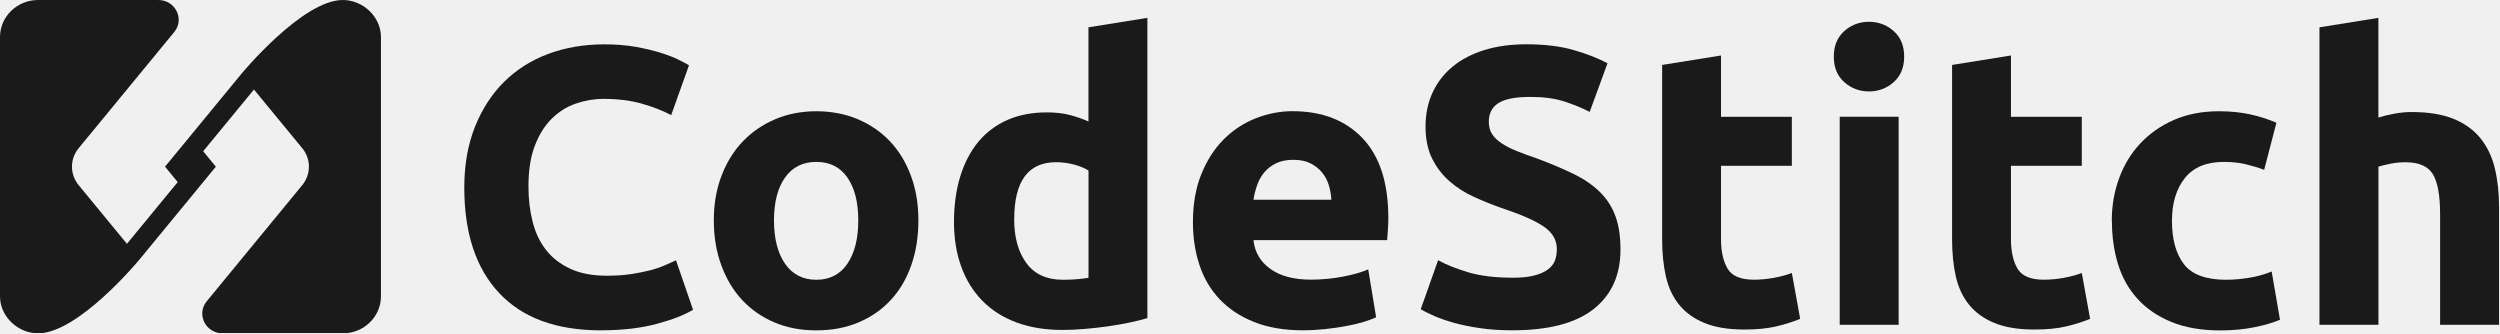
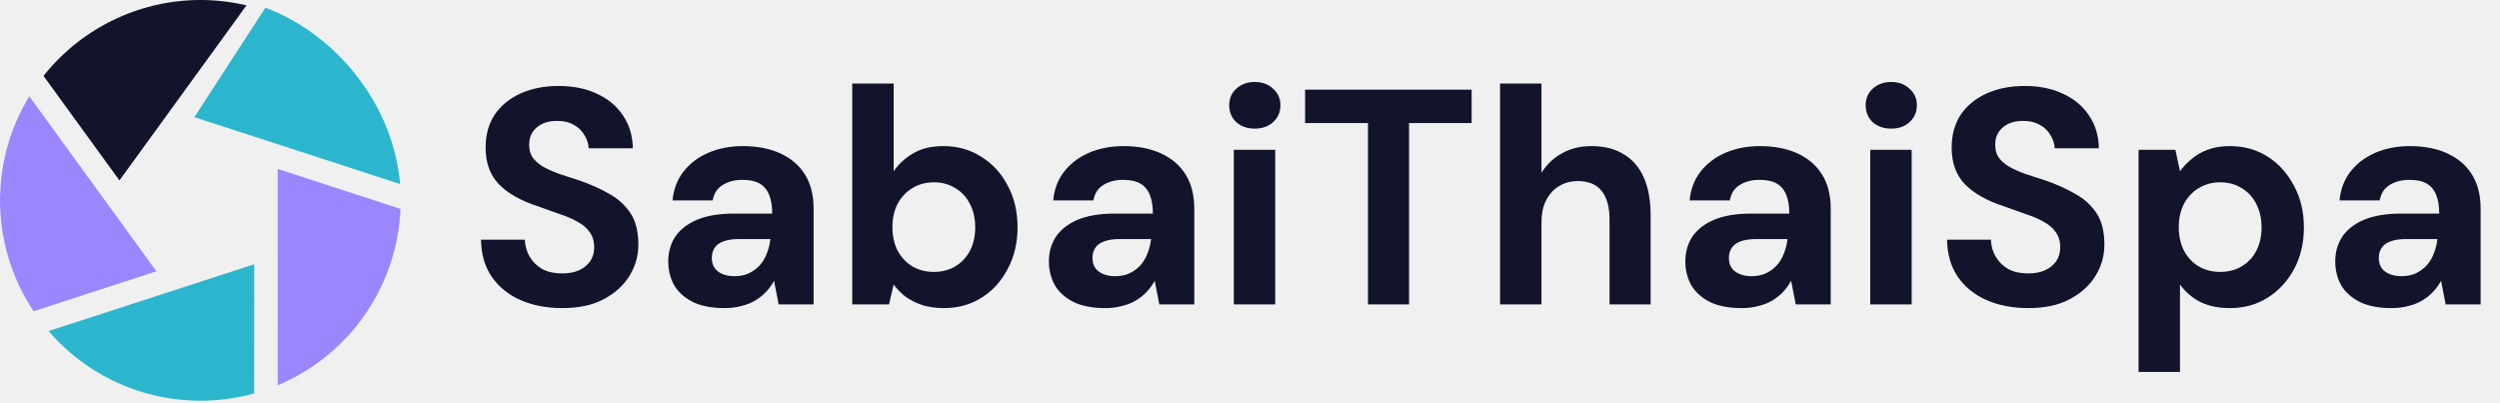
- <svg xmlns="http://www.w3.org/2000/svg" width="210" height="28" viewBox="0 0 210 28" fill="none">
-   <g clip-path="url(#clip0_0_383)">
-     <mask id="mask0_0_383" style="mask-type:luminance" maskUnits="userSpaceOnUse" x="0" y="0" width="210" height="28">
-       <path d="M210 0H0V28H210V0Z" fill="white" />
-     </mask>
-     <g mask="url(#mask0_0_383)">
-       <path d="M28.796 0C25.391 0 20.262 6.22 20.262 6.22L15.998 11.405L13.863 14L14.928 15.295L10.663 20.48L6.609 15.555C5.859 14.645 5.859 13.355 6.609 12.445L14.633 2.695C15.528 1.61 14.733 0 13.298 0H3.2C1.435 0 0 1.395 0 3.11V24.89C0 26.61 1.525 28 3.2 28C6.604 28 11.733 21.78 11.733 21.78L15.998 16.595L18.132 14L17.067 12.705L21.332 7.52L25.386 12.445C26.136 13.355 26.136 14.645 25.386 15.555L17.367 25.305C16.472 26.39 17.267 28 18.702 28H28.8C30.565 28 32 26.605 32 24.89V3.11C32 1.39 30.475 0 28.8 0H28.796Z" fill="#1A1A1A" />
-       <path d="M50.495 27.75C46.75 27.75 43.9 26.71 41.94 24.625C39.98 22.545 39 19.59 39 15.755C39 13.85 39.3 12.15 39.895 10.655C40.495 9.16 41.31 7.895 42.355 6.865C43.395 5.835 44.635 5.055 46.075 4.52C47.515 3.99 49.075 3.725 50.76 3.725C51.735 3.725 52.62 3.795 53.42 3.94C54.215 4.085 54.915 4.25 55.515 4.44C56.115 4.63 56.61 4.82 57.01 5.02C57.41 5.22 57.695 5.375 57.875 5.485L56.38 9.67C55.67 9.295 54.845 8.97 53.905 8.705C52.965 8.44 51.895 8.305 50.7 8.305C49.905 8.305 49.12 8.44 48.355 8.705C47.59 8.97 46.915 9.4 46.33 9.985C45.745 10.57 45.27 11.33 44.92 12.26C44.565 13.19 44.39 14.32 44.39 15.65C44.39 16.715 44.505 17.705 44.74 18.625C44.97 19.545 45.35 20.335 45.87 21C46.39 21.665 47.07 22.19 47.915 22.58C48.755 22.97 49.775 23.16 50.97 23.16C51.725 23.16 52.4 23.115 52.995 23.025C53.595 22.935 54.125 22.83 54.59 22.71C55.055 22.59 55.465 22.45 55.82 22.295C56.175 22.14 56.495 21.995 56.785 21.865L58.215 26.02C57.485 26.465 56.455 26.86 55.125 27.215C53.795 27.57 52.255 27.745 50.505 27.745L50.495 27.75Z" fill="#1A1A1A" />
-       <path d="M77.145 18.515C77.145 19.89 76.945 21.145 76.545 22.285C76.145 23.425 75.57 24.4 74.815 25.21C74.06 26.02 73.16 26.645 72.105 27.085C71.055 27.53 69.875 27.75 68.565 27.75C67.255 27.75 66.11 27.53 65.06 27.085C64.005 26.64 63.105 26.015 62.35 25.21C61.595 24.4 61.01 23.425 60.59 22.285C60.17 21.145 59.96 19.89 59.96 18.515C59.96 17.14 60.175 15.89 60.61 14.76C61.04 13.63 61.64 12.665 62.405 11.87C63.17 11.075 64.075 10.455 65.13 10.01C66.18 9.565 67.33 9.345 68.57 9.345C69.81 9.345 70.99 9.565 72.045 10.01C73.095 10.455 74 11.075 74.755 11.87C75.51 12.665 76.095 13.63 76.515 14.76C76.935 15.89 77.145 17.14 77.145 18.515ZM72.095 18.515C72.095 16.985 71.79 15.785 71.18 14.91C70.57 14.035 69.7 13.6 68.57 13.6C67.44 13.6 66.565 14.035 65.945 14.91C65.325 15.785 65.015 16.985 65.015 18.515C65.015 20.045 65.325 21.255 65.945 22.155C66.565 23.05 67.44 23.5 68.57 23.5C69.7 23.5 70.57 23.05 71.18 22.155C71.79 21.26 72.095 20.045 72.095 18.515Z" fill="#1A1A1A" />
-       <path d="M96.385 26.72C95.94 26.855 95.435 26.98 94.855 27.1C94.28 27.22 93.675 27.325 93.045 27.415C92.415 27.505 91.77 27.575 91.12 27.63C90.465 27.685 89.84 27.715 89.24 27.715C87.8 27.715 86.515 27.505 85.385 27.085C84.255 26.665 83.305 26.06 82.53 25.275C81.755 24.49 81.16 23.535 80.75 22.415C80.34 21.295 80.135 20.04 80.135 18.645C80.135 17.25 80.31 15.95 80.665 14.805C81.02 13.665 81.53 12.695 82.195 11.895C82.86 11.1 83.675 10.49 84.635 10.07C85.6 9.65 86.7 9.44 87.94 9.44C88.625 9.44 89.24 9.505 89.785 9.64C90.325 9.775 90.875 9.96 91.43 10.205V2.295L96.38 1.5V26.72H96.385ZM85.19 18.415C85.19 19.945 85.535 21.175 86.22 22.105C86.905 23.035 87.925 23.5 89.275 23.5C89.72 23.5 90.13 23.485 90.505 23.45C90.88 23.415 91.19 23.38 91.435 23.335V14.325C91.125 14.125 90.72 13.96 90.225 13.825C89.725 13.69 89.22 13.625 88.715 13.625C86.365 13.625 85.195 15.22 85.195 18.41L85.19 18.415Z" fill="#1A1A1A" />
-       <path d="M100.205 18.68C100.205 17.13 100.445 15.77 100.92 14.61C101.395 13.445 102.02 12.48 102.8 11.7C103.575 10.925 104.465 10.34 105.475 9.94C106.485 9.54 107.52 9.34 108.58 9.34C111.06 9.34 113.02 10.1 114.46 11.615C115.9 13.135 116.62 15.365 116.62 18.31C116.62 18.6 116.61 18.915 116.585 19.255C116.565 19.6 116.54 19.905 116.52 20.17H105.29C105.4 21.19 105.875 21.995 106.72 22.595C107.56 23.195 108.69 23.49 110.11 23.49C111.02 23.49 111.91 23.405 112.785 23.24C113.66 23.075 114.375 22.87 114.93 22.625L115.595 26.645C115.33 26.78 114.975 26.91 114.53 27.045C114.085 27.18 113.595 27.295 113.05 27.395C112.505 27.495 111.925 27.58 111.305 27.645C110.685 27.71 110.065 27.745 109.445 27.745C107.87 27.745 106.505 27.51 105.34 27.045C104.175 26.58 103.215 25.945 102.45 25.135C101.685 24.325 101.12 23.37 100.755 22.26C100.39 21.155 100.205 19.955 100.205 18.67V18.68ZM111.835 16.785C111.815 16.365 111.74 15.955 111.62 15.555C111.5 15.155 111.31 14.8 111.055 14.49C110.8 14.18 110.48 13.925 110.09 13.725C109.7 13.525 109.22 13.425 108.645 13.425C108.07 13.425 107.615 13.52 107.215 13.705C106.815 13.895 106.485 14.145 106.22 14.455C105.955 14.765 105.75 15.125 105.605 15.535C105.46 15.945 105.355 16.36 105.29 16.78H111.835V16.785Z" fill="#1A1A1A" />
-       <path d="M127.055 23.33C127.785 23.33 128.39 23.27 128.865 23.145C129.34 23.025 129.725 22.855 130.01 22.645C130.3 22.435 130.495 22.185 130.61 21.895C130.72 21.605 130.775 21.285 130.775 20.93C130.775 20.175 130.42 19.55 129.71 19.055C129 18.555 127.78 18.02 126.055 17.445C125.3 17.18 124.55 16.875 123.795 16.53C123.04 16.185 122.365 15.755 121.77 15.235C121.17 14.715 120.685 14.085 120.31 13.34C119.935 12.6 119.745 11.695 119.745 10.63C119.745 9.565 119.945 8.61 120.345 7.755C120.745 6.9 121.31 6.175 122.04 5.58C122.77 4.98 123.655 4.525 124.7 4.2C125.74 3.88 126.915 3.72 128.22 3.72C129.77 3.72 131.11 3.885 132.24 4.22C133.37 4.55 134.3 4.92 135.03 5.315L133.535 9.4C132.89 9.07 132.18 8.775 131.39 8.52C130.605 8.265 129.655 8.14 128.55 8.14C127.31 8.14 126.42 8.31 125.875 8.655C125.33 9 125.06 9.525 125.06 10.235C125.06 10.655 125.16 11.01 125.36 11.3C125.56 11.59 125.84 11.85 126.205 12.08C126.57 12.315 126.99 12.525 127.465 12.71C127.94 12.9 128.465 13.09 129.045 13.29C130.24 13.735 131.28 14.17 132.17 14.605C133.055 15.035 133.79 15.54 134.38 16.115C134.965 16.69 135.405 17.365 135.69 18.14C135.98 18.915 136.12 19.855 136.12 20.965C136.12 23.115 135.365 24.78 133.86 25.965C132.355 27.15 130.085 27.745 127.05 27.745C126.03 27.745 125.11 27.685 124.29 27.56C123.47 27.44 122.745 27.29 122.115 27.11C121.485 26.935 120.94 26.745 120.485 26.545C120.03 26.345 119.65 26.16 119.34 25.98L120.8 21.86C121.485 22.235 122.335 22.575 123.34 22.875C124.345 23.175 125.585 23.325 127.045 23.325L127.055 23.33Z" fill="#1A1A1A" />
-       <path d="M139.615 5.455L144.565 4.66V9.81H150.515V13.93H144.565V20.075C144.565 21.115 144.75 21.945 145.115 22.565C145.48 23.185 146.215 23.495 147.325 23.495C147.855 23.495 148.405 23.445 148.97 23.345C149.535 23.245 150.05 23.105 150.515 22.93L151.215 26.785C150.615 27.03 149.95 27.24 149.22 27.415C148.49 27.59 147.59 27.68 146.53 27.68C145.18 27.68 144.06 27.495 143.175 27.13C142.29 26.765 141.58 26.255 141.05 25.6C140.52 24.945 140.145 24.155 139.935 23.225C139.725 22.295 139.62 21.265 139.62 20.135V5.455H139.615Z" fill="#1A1A1A" />
-       <path d="M159.95 4.755C159.95 5.665 159.655 6.38 159.07 6.9C158.485 7.42 157.79 7.68 156.995 7.68C156.2 7.68 155.505 7.42 154.92 6.9C154.335 6.38 154.04 5.665 154.04 4.755C154.04 3.845 154.335 3.135 154.92 2.61C155.505 2.09 156.2 1.83 156.995 1.83C157.79 1.83 158.485 2.09 159.07 2.61C159.655 3.13 159.95 3.845 159.95 4.755ZM159.485 27.285H154.535V9.805H159.485V27.285Z" fill="#1A1A1A" />
-       <path d="M163.97 5.455L168.92 4.66V9.81H174.87V13.93H168.92V20.075C168.92 21.115 169.105 21.945 169.47 22.565C169.835 23.185 170.57 23.495 171.68 23.495C172.21 23.495 172.76 23.445 173.325 23.345C173.89 23.245 174.405 23.105 174.87 22.93L175.57 26.785C174.97 27.03 174.305 27.24 173.575 27.415C172.845 27.59 171.945 27.68 170.885 27.68C169.535 27.68 168.415 27.495 167.53 27.13C166.645 26.765 165.935 26.255 165.405 25.6C164.875 24.945 164.5 24.155 164.29 23.225C164.08 22.295 163.975 21.265 163.975 20.135V5.455H163.97Z" fill="#1A1A1A" />
-       <path d="M177.39 18.545C177.39 17.28 177.595 16.09 178.005 14.975C178.415 13.855 179.005 12.88 179.785 12.05C180.56 11.22 181.5 10.56 182.61 10.075C183.72 9.59 184.98 9.345 186.4 9.345C187.33 9.345 188.185 9.43 188.96 9.595C189.735 9.76 190.49 10 191.22 10.31L190.19 14.265C189.725 14.09 189.215 13.935 188.66 13.8C188.105 13.665 187.485 13.6 186.8 13.6C185.34 13.6 184.245 14.055 183.525 14.96C182.805 15.87 182.445 17.065 182.445 18.55C182.445 20.125 182.785 21.34 183.46 22.205C184.135 23.07 185.315 23.5 187 23.5C187.6 23.5 188.24 23.445 188.925 23.335C189.61 23.225 190.245 23.045 190.82 22.805L191.52 26.86C190.945 27.105 190.225 27.315 189.36 27.49C188.495 27.665 187.545 27.755 186.505 27.755C184.91 27.755 183.535 27.515 182.385 27.04C181.235 26.565 180.285 25.915 179.545 25.095C178.8 24.275 178.26 23.305 177.915 22.19C177.57 21.07 177.4 19.86 177.4 18.55L177.39 18.545Z" fill="#1A1A1A" />
-       <path d="M194.835 27.285V2.295L199.785 1.5V9.875C200.12 9.765 200.545 9.66 201.065 9.56C201.585 9.46 202.09 9.41 202.575 9.41C203.995 9.41 205.17 9.605 206.115 9.99C207.055 10.38 207.81 10.925 208.375 11.635C208.94 12.345 209.34 13.185 209.57 14.16C209.805 15.135 209.92 16.22 209.92 17.415V27.285H204.97V18.015C204.97 16.42 204.765 15.29 204.355 14.625C203.945 13.96 203.185 13.63 202.08 13.63C201.635 13.63 201.22 13.67 200.835 13.745C200.445 13.825 200.1 13.905 199.79 13.995V27.285H194.84H194.835Z" fill="#1A1A1A" />
-     </g>
-   </g>
-   <defs>
-     <clipPath id="clip0_0_383">
-       <rect width="210" height="28" fill="white" />
-     </clipPath>
-   </defs>
+ <svg xmlns="http://www.w3.org/2000/svg" width="1043" height="168" viewBox="0 0 1043 168" fill="none">
+   <path d="M102.793 2.223C102.802 2.225 102.81 2.23 102.817 2.236C102.824 2.243 102.83 2.251 102.833 2.26C102.836 2.269 102.837 2.278 102.835 2.288C102.834 2.297 102.831 2.306 102.825 2.313L49.929 75.164C49.92 75.177 49.908 75.187 49.894 75.194C49.88 75.201 49.864 75.205 49.849 75.205C49.833 75.205 49.818 75.201 49.804 75.194C49.79 75.187 49.778 75.177 49.768 75.164L18.237 31.77C18.214 31.737 18.202 31.698 18.203 31.658C18.204 31.619 18.218 31.581 18.243 31.55C38.429 6.327 71.191 -5.203 102.793 2.223Z" fill="#11142A" />
+   <path d="M81.288 48.932C81.268 48.926 81.25 48.915 81.236 48.901C81.221 48.886 81.21 48.868 81.203 48.849C81.196 48.829 81.194 48.807 81.196 48.786C81.199 48.766 81.206 48.745 81.218 48.728L110.636 3.421C110.679 3.355 110.744 3.306 110.819 3.282C110.894 3.258 110.975 3.261 111.048 3.289C130.053 10.63 145.851 24.645 156.013 42.244C162.179 52.926 165.843 64.383 167.005 76.617C167.006 76.635 167.003 76.654 166.995 76.671C166.988 76.689 166.976 76.704 166.961 76.715C166.947 76.727 166.929 76.734 166.911 76.738C166.892 76.741 166.873 76.74 166.856 76.734L81.288 48.932Z" fill="#2CB6CE" />
+   <path d="M0.002 84.932V84.78C-0.094 68.734 3.964 53.887 12.175 40.239C12.18 40.231 12.186 40.224 12.195 40.219C12.203 40.214 12.212 40.211 12.222 40.211C12.232 40.211 12.242 40.213 12.251 40.217C12.26 40.221 12.268 40.228 12.274 40.236L65.181 113.055C65.192 113.07 65.199 113.087 65.202 113.106C65.205 113.124 65.203 113.143 65.197 113.161C65.191 113.179 65.181 113.195 65.168 113.209C65.154 113.222 65.138 113.232 65.12 113.239L14.209 129.782C14.154 129.8 14.094 129.799 14.039 129.78C13.984 129.76 13.937 129.723 13.905 129.674C6.283 118.105 1.783 105.404 0.405 91.571C0.267 90.169 0.132 87.956 0.002 84.932Z" fill="#9B86FE" />
+   <path d="M115.977 160.692C115.968 160.695 115.959 160.696 115.949 160.695C115.94 160.694 115.931 160.69 115.923 160.685C115.915 160.679 115.909 160.672 115.905 160.664C115.901 160.655 115.898 160.646 115.898 160.636L115.91 70.614C115.91 70.598 115.914 70.583 115.921 70.569C115.928 70.556 115.939 70.544 115.951 70.535C115.964 70.526 115.978 70.519 115.993 70.517C116.008 70.514 116.024 70.516 116.039 70.52L167.046 87.113C167.084 87.126 167.116 87.151 167.138 87.184C167.16 87.216 167.171 87.255 167.169 87.294C165.652 119.56 145.913 148.136 115.977 160.692Z" fill="#9B86FE" />
+   <path d="M20.341 138.181C20.335 138.173 20.331 138.164 20.329 138.155C20.327 138.145 20.328 138.135 20.331 138.126C20.334 138.117 20.339 138.108 20.346 138.101C20.353 138.095 20.361 138.09 20.371 138.087L105.97 110.286C105.985 110.281 106.001 110.28 106.017 110.283C106.032 110.285 106.047 110.292 106.059 110.301C106.072 110.311 106.082 110.323 106.089 110.337C106.096 110.351 106.099 110.366 106.099 110.382L106.079 164.006C106.078 164.046 106.065 164.084 106.042 164.116C106.018 164.148 105.985 164.17 105.947 164.181C74.796 172.706 41.527 162.763 20.341 138.181Z" fill="#2CB6CE" />
+   <path d="M234.68 128.536C228.195 128.536 222.392 127.427 217.272 125.208C212.237 122.989 208.227 119.747 205.24 115.48C202.339 111.213 200.845 106.051 200.76 99.992H219.064C219.149 102.637 219.832 105.027 221.112 107.16C222.392 109.293 224.141 111 226.36 112.28C228.664 113.475 231.395 114.072 234.552 114.072C237.283 114.072 239.629 113.645 241.592 112.792C243.64 111.853 245.219 110.573 246.328 108.952C247.437 107.331 247.992 105.411 247.992 103.192C247.992 100.632 247.352 98.499 246.072 96.792C244.877 95.085 243.171 93.635 240.952 92.44C238.819 91.245 236.301 90.179 233.4 89.24C230.584 88.216 227.597 87.149 224.44 86.04C217.357 83.736 211.939 80.664 208.184 76.824C204.515 72.984 202.68 67.907 202.68 61.592C202.68 56.216 203.96 51.608 206.52 47.768C209.165 43.928 212.792 40.984 217.4 38.936C222.008 36.888 227.256 35.864 233.144 35.864C239.203 35.864 244.493 36.931 249.016 39.064C253.624 41.112 257.251 44.099 259.896 48.024C262.627 51.949 264.035 56.557 264.12 61.848H245.688C245.603 59.885 245.005 58.051 243.896 56.344C242.872 54.552 241.421 53.144 239.544 52.12C237.667 51.011 235.448 50.456 232.888 50.456C230.669 50.371 228.621 50.712 226.744 51.48C224.952 52.248 223.501 53.4 222.392 54.936C221.368 56.387 220.856 58.221 220.856 60.44C220.856 62.573 221.368 64.365 222.392 65.816C223.501 67.267 224.995 68.547 226.872 69.656C228.749 70.68 230.968 71.661 233.528 72.6C236.088 73.453 238.861 74.349 241.848 75.288C246.285 76.824 250.381 78.659 254.136 80.792C257.891 82.84 260.877 85.528 263.096 88.856C265.315 92.184 266.424 96.579 266.424 102.04C266.424 106.733 265.187 111.085 262.712 115.096C260.237 119.107 256.653 122.349 251.96 124.824C247.352 127.299 241.592 128.536 234.68 128.536ZM302.458 128.536C297.082 128.536 292.645 127.683 289.146 125.976C285.647 124.184 283.045 121.837 281.338 118.936C279.717 115.949 278.906 112.664 278.906 109.08C278.906 105.155 279.887 101.699 281.85 98.712C283.898 95.725 286.927 93.379 290.938 91.672C295.034 89.965 300.154 89.112 306.298 89.112H322.298C322.298 85.955 321.871 83.352 321.018 81.304C320.165 79.171 318.842 77.592 317.05 76.568C315.258 75.544 312.869 75.032 309.882 75.032C306.639 75.032 303.866 75.757 301.562 77.208C299.343 78.573 297.978 80.707 297.466 83.608H280.698C281.125 79 282.618 75.032 285.178 71.704C287.823 68.291 291.279 65.645 295.546 63.768C299.898 61.891 304.719 60.952 310.01 60.952C316.069 60.952 321.317 61.976 325.754 64.024C330.191 66.072 333.605 69.016 335.994 72.856C338.383 76.696 339.578 81.432 339.578 87.064V127H324.986L323.066 117.144C322.127 118.851 321.018 120.387 319.738 121.752C318.458 123.117 316.965 124.312 315.258 125.336C313.551 126.36 311.631 127.128 309.498 127.64C307.365 128.237 305.018 128.536 302.458 128.536ZM306.554 115.224C308.773 115.224 310.735 114.84 312.442 114.072C314.234 113.219 315.77 112.109 317.05 110.744C318.33 109.293 319.311 107.672 319.994 105.88C320.762 104.003 321.274 101.997 321.53 99.864V99.736H308.346C305.701 99.736 303.525 100.077 301.818 100.76C300.197 101.357 299.002 102.253 298.234 103.448C297.466 104.643 297.082 106.008 297.082 107.544C297.082 109.251 297.466 110.659 298.234 111.768C299.002 112.877 300.111 113.731 301.562 114.328C303.013 114.925 304.677 115.224 306.554 115.224ZM393.842 128.536C390.514 128.536 387.527 128.109 384.882 127.256C382.322 126.403 380.018 125.251 377.97 123.8C376.007 122.264 374.343 120.557 372.978 118.68L371.058 127H355.698V34.84H372.978V71.448C375.026 68.461 377.714 65.987 381.042 64.024C384.455 61.976 388.679 60.952 393.714 60.952C399.687 60.952 404.978 62.445 409.586 65.432C414.279 68.333 417.949 72.344 420.594 77.464C423.325 82.499 424.69 88.301 424.69 94.872C424.69 101.272 423.325 107.032 420.594 112.152C417.949 117.272 414.322 121.283 409.714 124.184C405.106 127.085 399.815 128.536 393.842 128.536ZM389.746 113.432C393.159 113.432 396.146 112.664 398.706 111.128C401.351 109.507 403.399 107.331 404.85 104.6C406.301 101.784 407.026 98.541 407.026 94.872C407.026 91.203 406.301 87.96 404.85 85.144C403.399 82.243 401.351 80.024 398.706 78.488C396.146 76.867 393.159 76.056 389.746 76.056C386.418 76.056 383.431 76.867 380.786 78.488C378.226 80.024 376.178 82.2 374.642 85.016C373.191 87.832 372.466 91.075 372.466 94.744C372.466 98.413 373.191 101.699 374.642 104.6C376.178 107.416 378.226 109.592 380.786 111.128C383.431 112.664 386.418 113.432 389.746 113.432ZM461.333 128.536C455.957 128.536 451.52 127.683 448.021 125.976C444.522 124.184 441.92 121.837 440.213 118.936C438.592 115.949 437.781 112.664 437.781 109.08C437.781 105.155 438.762 101.699 440.725 98.712C442.773 95.725 445.802 93.379 449.813 91.672C453.909 89.965 459.029 89.112 465.173 89.112H481.173C481.173 85.955 480.746 83.352 479.893 81.304C479.04 79.171 477.717 77.592 475.925 76.568C474.133 75.544 471.744 75.032 468.757 75.032C465.514 75.032 462.741 75.757 460.437 77.208C458.218 78.573 456.853 80.707 456.341 83.608H439.573C440 79 441.493 75.032 444.053 71.704C446.698 68.291 450.154 65.645 454.421 63.768C458.773 61.891 463.594 60.952 468.885 60.952C474.944 60.952 480.192 61.976 484.629 64.024C489.066 66.072 492.48 69.016 494.869 72.856C497.258 76.696 498.453 81.432 498.453 87.064V127H483.861L481.941 117.144C481.002 118.851 479.893 120.387 478.613 121.752C477.333 123.117 475.84 124.312 474.133 125.336C472.426 126.36 470.506 127.128 468.373 127.64C466.24 128.237 463.893 128.536 461.333 128.536ZM465.429 115.224C467.648 115.224 469.61 114.84 471.317 114.072C473.109 113.219 474.645 112.109 475.925 110.744C477.205 109.293 478.186 107.672 478.869 105.88C479.637 104.003 480.149 101.997 480.405 99.864V99.736H467.221C464.576 99.736 462.4 100.077 460.693 100.76C459.072 101.357 457.877 102.253 457.109 103.448C456.341 104.643 455.957 106.008 455.957 107.544C455.957 109.251 456.341 110.659 457.109 111.768C457.877 112.877 458.986 113.731 460.437 114.328C461.888 114.925 463.552 115.224 465.429 115.224ZM514.957 127V62.488H532.237V127H514.957ZM523.661 53.656C520.589 53.656 518.029 52.76 515.981 50.968C514.018 49.091 513.037 46.744 513.037 43.928C513.037 41.112 514.018 38.808 515.981 37.016C518.029 35.139 520.589 34.2 523.661 34.2C526.818 34.2 529.378 35.139 531.341 37.016C533.389 38.808 534.413 41.112 534.413 43.928C534.413 46.744 533.389 49.091 531.341 50.968C529.378 52.76 526.818 53.656 523.661 53.656ZM570.946 127V51.352H544.706V37.4H614.21V51.352H588.098V127H570.946ZM626.073 127V34.84H643.353V72.088C645.486 68.675 648.302 65.987 651.801 64.024C655.385 61.976 659.524 60.952 664.217 60.952C669.593 60.952 674.116 62.104 677.785 64.408C681.454 66.627 684.228 69.869 686.105 74.136C687.982 78.403 688.921 83.693 688.921 90.008V127H671.769V91.544C671.769 86.424 670.702 82.499 668.569 79.768C666.436 76.952 663.065 75.544 658.457 75.544C655.641 75.544 653.081 76.227 650.777 77.592C648.473 78.957 646.638 80.963 645.273 83.608C643.993 86.168 643.353 89.24 643.353 92.824V127H626.073ZM726.958 128.536C721.582 128.536 717.145 127.683 713.646 125.976C710.147 124.184 707.545 121.837 705.838 118.936C704.217 115.949 703.406 112.664 703.406 109.08C703.406 105.155 704.387 101.699 706.35 98.712C708.398 95.725 711.427 93.379 715.438 91.672C719.534 89.965 724.654 89.112 730.798 89.112H746.798C746.798 85.955 746.371 83.352 745.518 81.304C744.665 79.171 743.342 77.592 741.55 76.568C739.758 75.544 737.369 75.032 734.382 75.032C731.139 75.032 728.366 75.757 726.062 77.208C723.843 78.573 722.478 80.707 721.966 83.608H705.198C705.625 79 707.118 75.032 709.678 71.704C712.323 68.291 715.779 65.645 720.046 63.768C724.398 61.891 729.219 60.952 734.51 60.952C740.569 60.952 745.817 61.976 750.254 64.024C754.691 66.072 758.105 69.016 760.494 72.856C762.883 76.696 764.078 81.432 764.078 87.064V127H749.486L747.566 117.144C746.627 118.851 745.518 120.387 744.238 121.752C742.958 123.117 741.465 124.312 739.758 125.336C738.051 126.36 736.131 127.128 733.998 127.64C731.865 128.237 729.518 128.536 726.958 128.536ZM731.054 115.224C733.273 115.224 735.235 114.84 736.942 114.072C738.734 113.219 740.27 112.109 741.55 110.744C742.83 109.293 743.811 107.672 744.494 105.88C745.262 104.003 745.774 101.997 746.03 99.864V99.736H732.846C730.201 99.736 728.025 100.077 726.318 100.76C724.697 101.357 723.502 102.253 722.734 103.448C721.966 104.643 721.582 106.008 721.582 107.544C721.582 109.251 721.966 110.659 722.734 111.768C723.502 112.877 724.611 113.731 726.062 114.328C727.513 114.925 729.177 115.224 731.054 115.224ZM780.582 127V62.488H797.862V127H780.582ZM789.286 53.656C786.214 53.656 783.654 52.76 781.606 50.968C779.643 49.091 778.662 46.744 778.662 43.928C778.662 41.112 779.643 38.808 781.606 37.016C783.654 35.139 786.214 34.2 789.286 34.2C792.443 34.2 795.003 35.139 796.966 37.016C799.014 38.808 800.038 41.112 800.038 43.928C800.038 46.744 799.014 49.091 796.966 50.968C795.003 52.76 792.443 53.656 789.286 53.656ZM846.555 128.536C840.07 128.536 834.267 127.427 829.147 125.208C824.112 122.989 820.102 119.747 817.115 115.48C814.214 111.213 812.72 106.051 812.635 99.992H830.939C831.024 102.637 831.707 105.027 832.987 107.16C834.267 109.293 836.016 111 838.235 112.28C840.539 113.475 843.27 114.072 846.427 114.072C849.158 114.072 851.504 113.645 853.467 112.792C855.515 111.853 857.094 110.573 858.203 108.952C859.312 107.331 859.867 105.411 859.867 103.192C859.867 100.632 859.227 98.499 857.947 96.792C856.752 95.085 855.046 93.635 852.827 92.44C850.694 91.245 848.176 90.179 845.275 89.24C842.459 88.216 839.472 87.149 836.315 86.04C829.232 83.736 823.814 80.664 820.059 76.824C816.39 72.984 814.555 67.907 814.555 61.592C814.555 56.216 815.835 51.608 818.395 47.768C821.04 43.928 824.667 40.984 829.275 38.936C833.883 36.888 839.131 35.864 845.019 35.864C851.078 35.864 856.368 36.931 860.891 39.064C865.499 41.112 869.126 44.099 871.771 48.024C874.502 51.949 875.91 56.557 875.995 61.848H857.563C857.478 59.885 856.88 58.051 855.771 56.344C854.747 54.552 853.296 53.144 851.419 52.12C849.542 51.011 847.323 50.456 844.763 50.456C842.544 50.371 840.496 50.712 838.619 51.48C836.827 52.248 835.376 53.4 834.267 54.936C833.243 56.387 832.731 58.221 832.731 60.44C832.731 62.573 833.243 64.365 834.267 65.816C835.376 67.267 836.87 68.547 838.747 69.656C840.624 70.68 842.843 71.661 845.403 72.6C847.963 73.453 850.736 74.349 853.723 75.288C858.16 76.824 862.256 78.659 866.011 80.792C869.766 82.84 872.752 85.528 874.971 88.856C877.19 92.184 878.299 96.579 878.299 102.04C878.299 106.733 877.062 111.085 874.587 115.096C872.112 119.107 868.528 122.349 863.835 124.824C859.227 127.299 853.467 128.536 846.555 128.536ZM892.573 155.16V62.488H907.933L909.853 71.448C911.218 69.571 912.84 67.864 914.717 66.328C916.594 64.707 918.813 63.427 921.373 62.488C924.018 61.464 927.09 60.952 930.589 60.952C936.648 60.952 941.981 62.445 946.589 65.432C951.197 68.419 954.824 72.472 957.469 77.592C960.2 82.627 961.565 88.387 961.565 94.872C961.565 101.357 960.2 107.16 957.469 112.28C954.738 117.315 951.069 121.283 946.461 124.184C941.853 127.085 936.605 128.536 930.717 128.536C925.938 128.536 921.8 127.683 918.301 125.976C914.888 124.184 912.072 121.752 909.853 118.68V155.16H892.573ZM926.621 113.432C930.034 113.432 933.021 112.664 935.581 111.128C938.226 109.592 940.274 107.416 941.725 104.6C943.176 101.784 943.901 98.541 943.901 94.872C943.901 91.203 943.176 87.96 941.725 85.144C940.274 82.243 938.226 80.024 935.581 78.488C933.021 76.867 930.034 76.056 926.621 76.056C923.293 76.056 920.306 76.867 917.661 78.488C915.101 80.024 913.053 82.2 911.517 85.016C910.066 87.832 909.341 91.075 909.341 94.744C909.341 98.413 910.066 101.699 911.517 104.6C913.053 107.416 915.101 109.592 917.661 111.128C920.306 112.664 923.293 113.432 926.621 113.432ZM998.208 128.536C992.832 128.536 988.395 127.683 984.896 125.976C981.397 124.184 978.795 121.837 977.088 118.936C975.467 115.949 974.656 112.664 974.656 109.08C974.656 105.155 975.637 101.699 977.6 98.712C979.648 95.725 982.677 93.379 986.688 91.672C990.784 89.965 995.904 89.112 1002.05 89.112H1018.05C1018.05 85.955 1017.62 83.352 1016.77 81.304C1015.91 79.171 1014.59 77.592 1012.8 76.568C1011.01 75.544 1008.62 75.032 1005.63 75.032C1002.39 75.032 999.616 75.757 997.312 77.208C995.093 78.573 993.728 80.707 993.216 83.608H976.448C976.875 79 978.368 75.032 980.928 71.704C983.573 68.291 987.029 65.645 991.296 63.768C995.648 61.891 1000.47 60.952 1005.76 60.952C1011.82 60.952 1017.07 61.976 1021.5 64.024C1025.94 66.072 1029.35 69.016 1031.74 72.856C1034.13 76.696 1035.33 81.432 1035.33 87.064V127H1020.74L1018.82 117.144C1017.88 118.851 1016.77 120.387 1015.49 121.752C1014.21 123.117 1012.71 124.312 1011.01 125.336C1009.3 126.36 1007.38 127.128 1005.25 127.64C1003.11 128.237 1000.77 128.536 998.208 128.536ZM1002.3 115.224C1004.52 115.224 1006.49 114.84 1008.19 114.072C1009.98 113.219 1011.52 112.109 1012.8 110.744C1014.08 109.293 1015.06 107.672 1015.74 105.88C1016.51 104.003 1017.02 101.997 1017.28 99.864V99.736H1004.1C1001.45 99.736 999.275 100.077 997.568 100.76C995.947 101.357 994.752 102.253 993.984 103.448C993.216 104.643 992.832 106.008 992.832 107.544C992.832 109.251 993.216 110.659 993.984 111.768C994.752 112.877 995.861 113.731 997.312 114.328C998.763 114.925 1000.43 115.224 1002.3 115.224Z" fill="#11142A" />
</svg>
